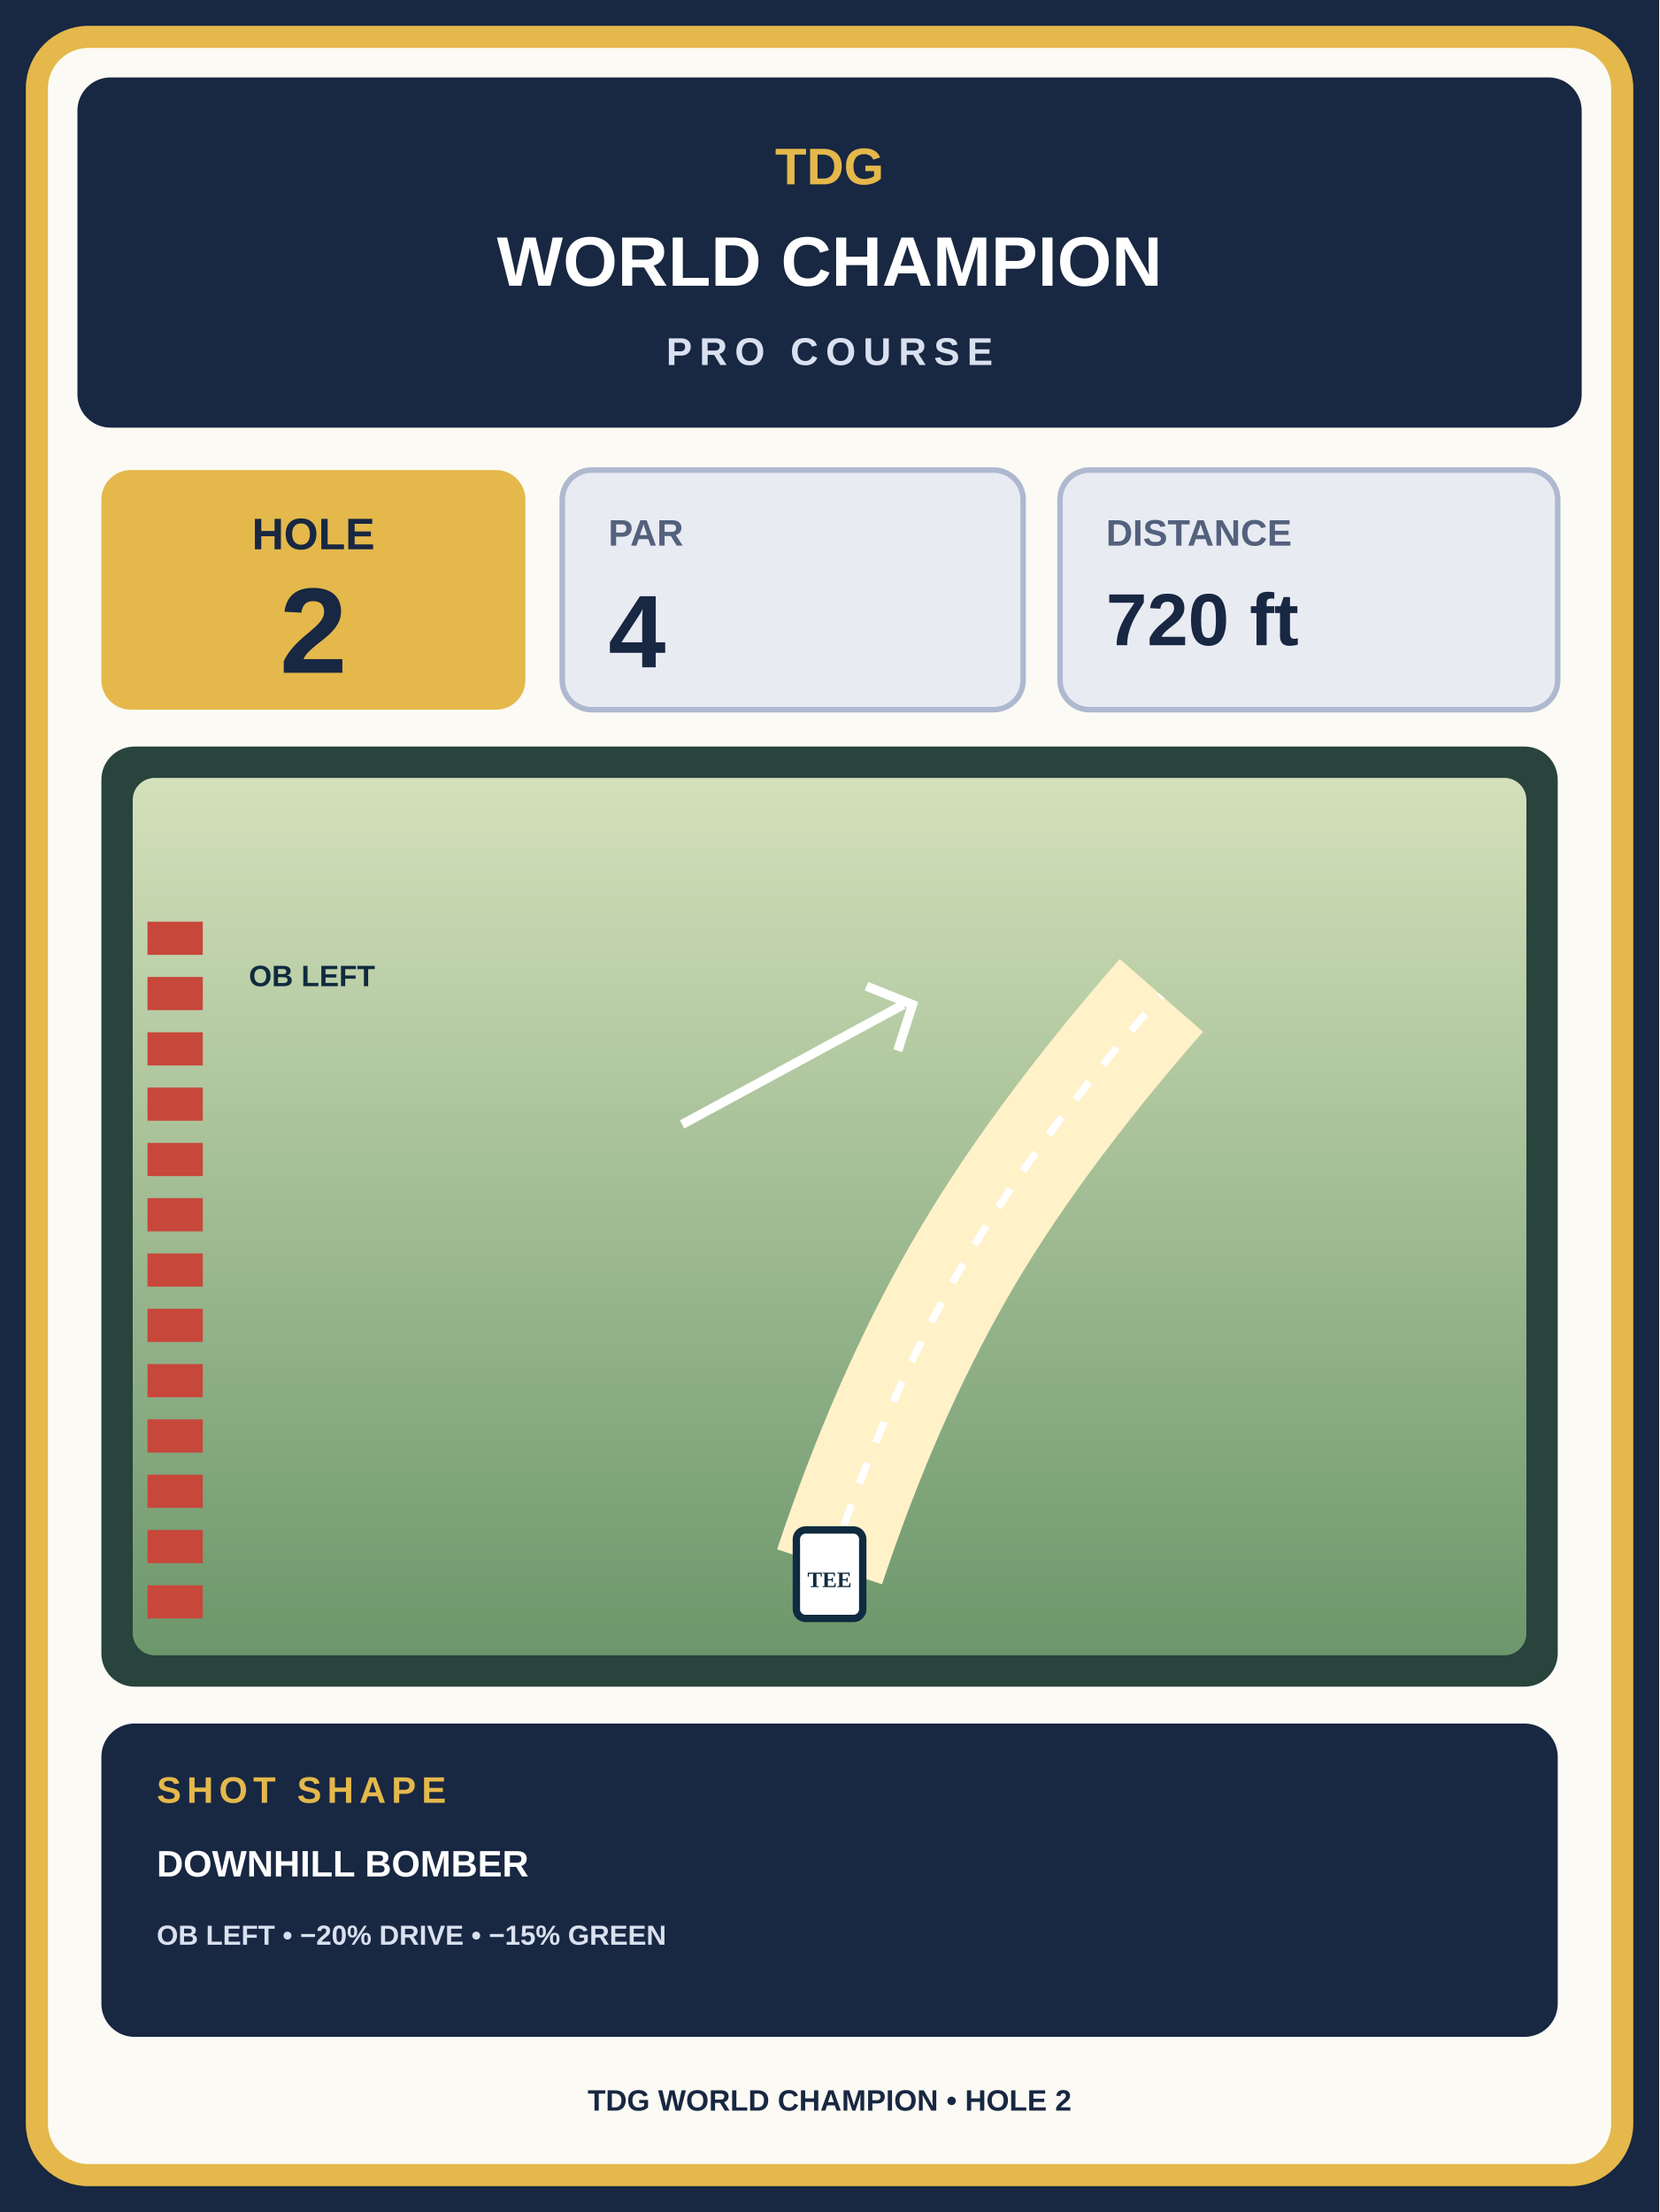
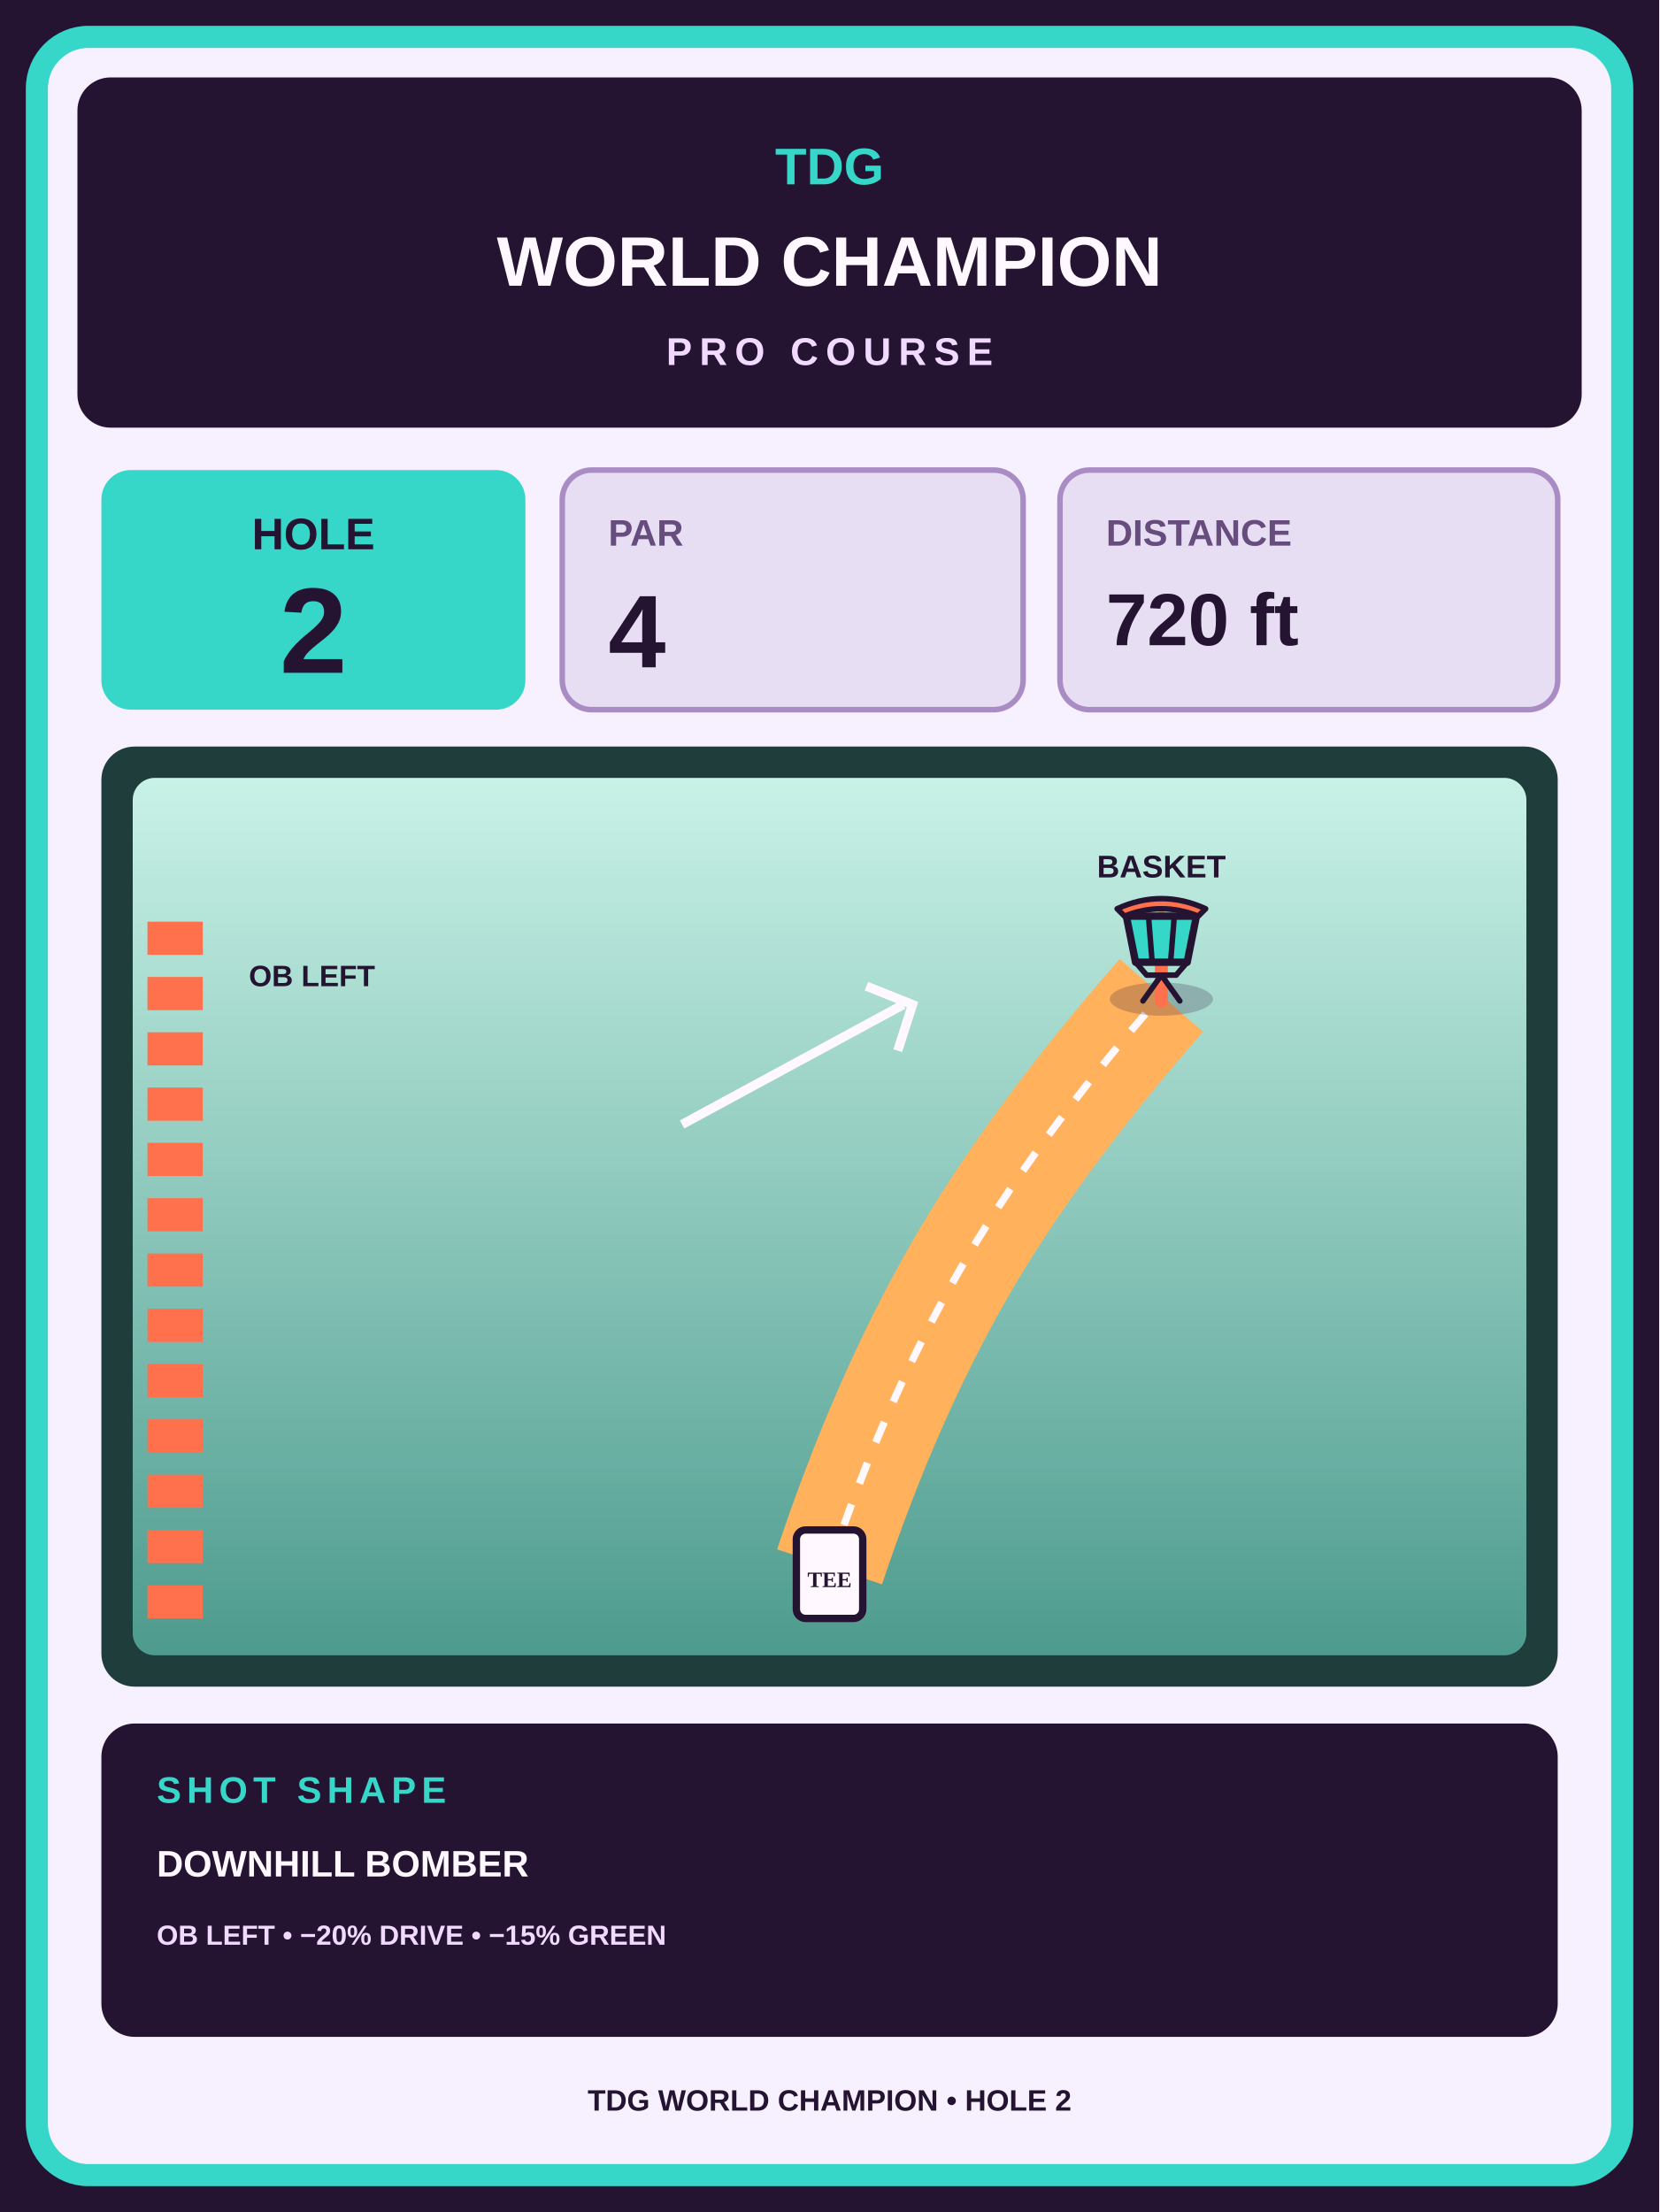
<svg xmlns="http://www.w3.org/2000/svg" viewBox="0 0 900 1200">
  <defs>
    <linearGradient id="turf" x2="0" y2="1">
-       <stop stop-color="#d4e1bb" />
-       <stop offset="1" stop-color="#6c966b" />
+       <stop stop-color="#c9f2e7" />
+       <stop offset="1" stop-color="#4d9b8e" />
    </linearGradient>
  </defs>
-   <style>.label{font-family:Arial,sans-serif;font-size:16px;font-weight:900;fill:#102b3f}.small{font-family:Arial,sans-serif;font-size:13px;font-weight:800;fill:#102b3f}</style>
-   <rect width="900" height="1200" fill="#182742" />
-   <rect x="20" y="20" width="860" height="1160" rx="28" fill="#fbfaf4" stroke="#e4b84b" stroke-width="12" />
-   <rect x="42" y="42" width="816" height="190" rx="18" fill="#182742" />
-   <text x="450" y="100" text-anchor="middle" font-family="Arial" font-size="28" font-weight="900" fill="#e4b84b">TDG</text>
-   <text x="450" y="155" text-anchor="middle" font-family="Arial" font-size="38" font-weight="900" fill="#fff">WORLD CHAMPION</text>
-   <text x="450" y="198" text-anchor="middle" font-family="Arial" font-size="21" font-weight="800" letter-spacing="4" fill="#d9e0ef">PRO COURSE</text>
-   <rect x="55" y="255" width="230" height="130" rx="16" fill="#e4b84b" />
-   <text x="170" y="298" text-anchor="middle" font-family="Arial" font-size="24" font-weight="900" fill="#182742">HOLE</text>
-   <text x="170" y="365" text-anchor="middle" font-family="Arial" font-size="66" font-weight="900" fill="#182742">2</text>
-   <rect x="305" y="255" width="250" height="130" rx="16" fill="#e8ebf2" stroke="#aeb8cf" stroke-width="3" />
-   <text x="330" y="296" font-family="Arial" font-size="20" font-weight="800" fill="#53617d">PAR</text>
-   <text x="330" y="362" font-family="Arial" font-size="56" font-weight="900" fill="#182742">4</text>
-   <rect x="575" y="255" width="270" height="130" rx="16" fill="#e8ebf2" stroke="#aeb8cf" stroke-width="3" />
-   <text x="600" y="296" font-family="Arial" font-size="20" font-weight="800" fill="#53617d">DISTANCE</text>
-   <text x="600" y="350" font-family="Arial" font-size="40" font-weight="900" fill="#182742">720 ft</text>
-   <rect x="55" y="405" width="790" height="510" rx="18" fill="#29433d" />
+   <style>.label{font-family:Arial,sans-serif;font-size:16px;font-weight:900;fill:#241331}.small{font-family:Arial,sans-serif;font-size:13px;font-weight:800;fill:#241331}</style>
+   <rect width="900" height="1200" fill="#241331" />
+   <rect x="20" y="20" width="860" height="1160" rx="28" fill="#f6f0ff" stroke="#36d6c8" stroke-width="12" />
+   <rect x="42" y="42" width="816" height="190" rx="18" fill="#241331" />
+   <text x="450" y="100" text-anchor="middle" font-family="Arial" font-size="28" font-weight="900" fill="#36d6c8">TDG</text>
+   <text x="450" y="155" text-anchor="middle" font-family="Arial" font-size="38" font-weight="900" fill="#fff9ff">WORLD CHAMPION</text>
+   <text x="450" y="198" text-anchor="middle" font-family="Arial" font-size="21" font-weight="800" letter-spacing="4" fill="#f2d9ff">PRO COURSE</text>
+   <rect x="55" y="255" width="230" height="130" rx="16" fill="#36d6c8" />
+   <text x="170" y="298" text-anchor="middle" font-family="Arial" font-size="24" font-weight="900" fill="#241331">HOLE</text>
+   <text x="170" y="365" text-anchor="middle" font-family="Arial" font-size="66" font-weight="900" fill="#241331">2</text>
+   <rect x="305" y="255" width="250" height="130" rx="16" fill="#e8def4" stroke="#a98cc4" stroke-width="3" />
+   <text x="330" y="296" font-family="Arial" font-size="20" font-weight="800" fill="#674d7d">PAR</text>
+   <text x="330" y="362" font-family="Arial" font-size="56" font-weight="900" fill="#241331">4</text>
+   <rect x="575" y="255" width="270" height="130" rx="16" fill="#e8def4" stroke="#a98cc4" stroke-width="3" />
+   <text x="600" y="296" font-family="Arial" font-size="20" font-weight="800" fill="#674d7d">DISTANCE</text>
+   <text x="600" y="350" font-family="Arial" font-size="40" font-weight="900" fill="#241331">720 ft</text>
+   <rect x="55" y="405" width="790" height="510" rx="18" fill="#1f3e3b" />
  <rect x="72" y="422" width="756" height="476" rx="12" fill="url(#turf)" />
-   <path d="M450 850 Q480 760 520 690 T630 540" stroke="#fff1c8" stroke-width="60" fill="none" />
-   <path d="M450 850 Q480 760 520 690 T630 540" stroke="#fff" stroke-width="4" stroke-dasharray="12 12" fill="none" />
-   <path d="M95 500 L95 885" stroke="#c7473b" stroke-width="30" stroke-dasharray="18 12" />
-   <text x="135" y="535" class="label" fill="#fff">OB LEFT</text>
-   <path d="M370 610 l120 -65" stroke="#fff" stroke-width="5" />
-   <path d="M470 535 l25 10 -8 25" fill="none" stroke="#fff" stroke-width="5" />
-   <rect x="432" y="830" width="36" height="48" rx="5" fill="#fff" stroke="#102b3f" stroke-width="4" />
-   <text x="450" y="861" text-anchor="middle" font-size="12" font-weight="900" fill="#102b3f">TEE</text>
-   <rect x="55" y="935" width="790" height="170" rx="18" fill="#182742" />
-   <text x="85" y="978" font-family="Arial" font-size="20" font-weight="900" letter-spacing="3" fill="#e4b84b">SHOT SHAPE</text>
-   <text x="85" y="1018" font-family="Arial" font-size="20" font-weight="900" fill="#fff">DOWNHILL BOMBER</text>
-   <text x="85" y="1055" font-family="Arial" font-size="15" font-weight="800" fill="#d9e0ef">OB LEFT • −20% DRIVE • −15% GREEN</text>
-   <text x="450" y="1145" text-anchor="middle" font-family="Arial" font-size="16" font-weight="900" fill="#182742">TDG WORLD CHAMPION • HOLE 2</text>
+   <path d="M450 850 Q480 760 520 690 T630 540" stroke="#ffb15c" stroke-width="60" fill="none" />
+   <path d="M450 850 Q480 760 520 690 T630 540" stroke="#fff9ff" stroke-width="4" stroke-dasharray="12 12" fill="none" />
+   <path d="M95 500 L95 885" stroke="#ff704d" stroke-width="30" stroke-dasharray="18 12" />
+   <text x="135" y="535" class="label" fill="#fff9ff">OB LEFT</text>
+   <path d="M370 610 l120 -65" stroke="#fff9ff" stroke-width="5" />
+   <path d="M470 535 l25 10 -8 25" fill="none" stroke="#fff9ff" stroke-width="5" />
+   <g id="basket" transform="translate(630 540)" stroke="#241331" stroke-linecap="round" stroke-linejoin="round">
+     <ellipse cx="0" cy="2" rx="28" ry="9" fill="#241331" opacity=".22" stroke="none" />
+     <path d="M0 3 V-42" stroke="#ff704d" stroke-width="7" />
+     <path d="M-19 -43 L19 -43 L14 -18 L-14 -18 Z" fill="#36d6c8" stroke-width="4" />
+     <path d="M-19 -43 L-14 -18 M-7 -43 L-5 -18 M7 -43 L5 -18 M19 -43 L14 -18 M-19 -43 Q0 -55 19 -43" fill="none" stroke-width="3" />
+     <path d="M-24 -47 Q0 -58 24 -47 L20 -43 Q0 -51 -20 -43 Z" fill="#ff704d" stroke-width="3" />
+     <path d="M-14 -18 L-8 -11 L8 -11 L14 -18" fill="none" stroke-width="3" />
+     <path d="M-10 3 L0 -11 L10 3" fill="none" stroke-width="3" />
+     <text x="0" y="-64" text-anchor="middle" font-family="Arial" font-size="17" font-weight="900" fill="#241331" stroke="none">BASKET</text>
+   </g>
+   <rect x="432" y="830" width="36" height="48" rx="5" fill="#fff9ff" stroke="#241331" stroke-width="4" />
+   <text x="450" y="861" text-anchor="middle" font-size="12" font-weight="900" fill="#241331">TEE</text>
+   <rect x="55" y="935" width="790" height="170" rx="18" fill="#241331" />
+   <text x="85" y="978" font-family="Arial" font-size="20" font-weight="900" letter-spacing="3" fill="#36d6c8">SHOT SHAPE</text>
+   <text x="85" y="1018" font-family="Arial" font-size="20" font-weight="900" fill="#fff9ff">DOWNHILL BOMBER</text>
+   <text x="85" y="1055" font-family="Arial" font-size="15" font-weight="800" fill="#f2d9ff">OB LEFT • −20% DRIVE • −15% GREEN</text>
+   <text x="450" y="1145" text-anchor="middle" font-family="Arial" font-size="16" font-weight="900" fill="#241331">TDG WORLD CHAMPION • HOLE 2</text>
</svg>
